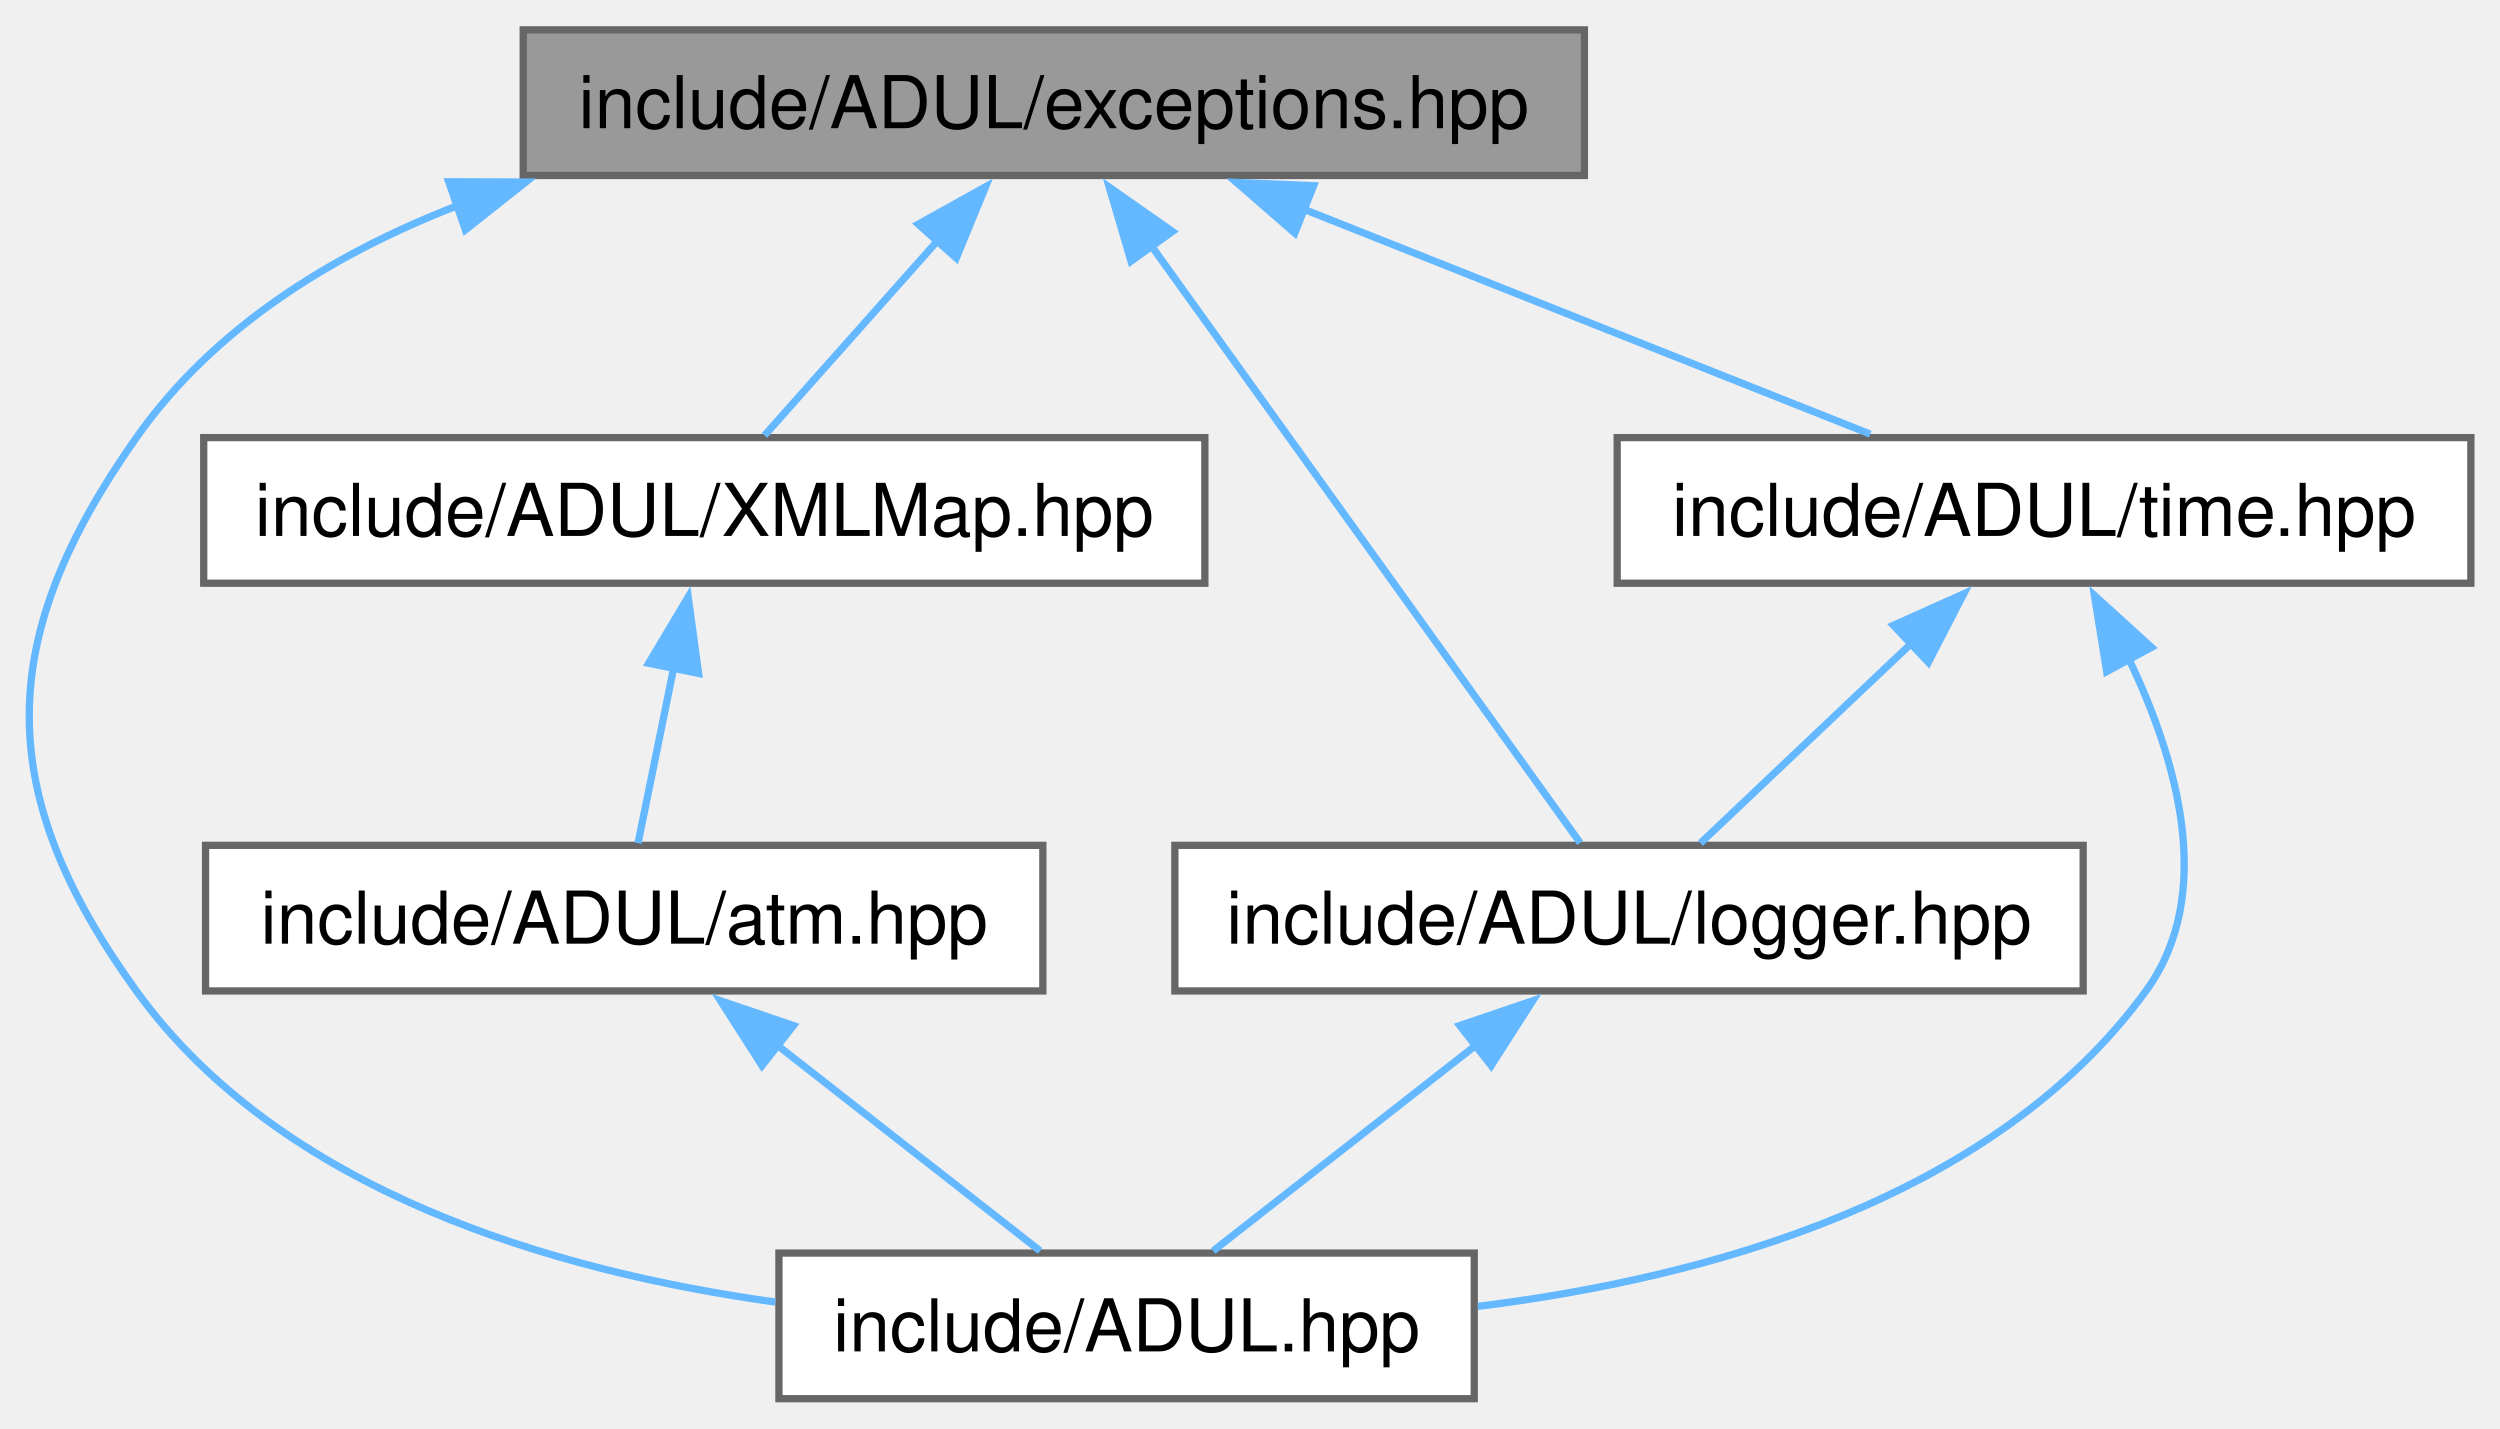
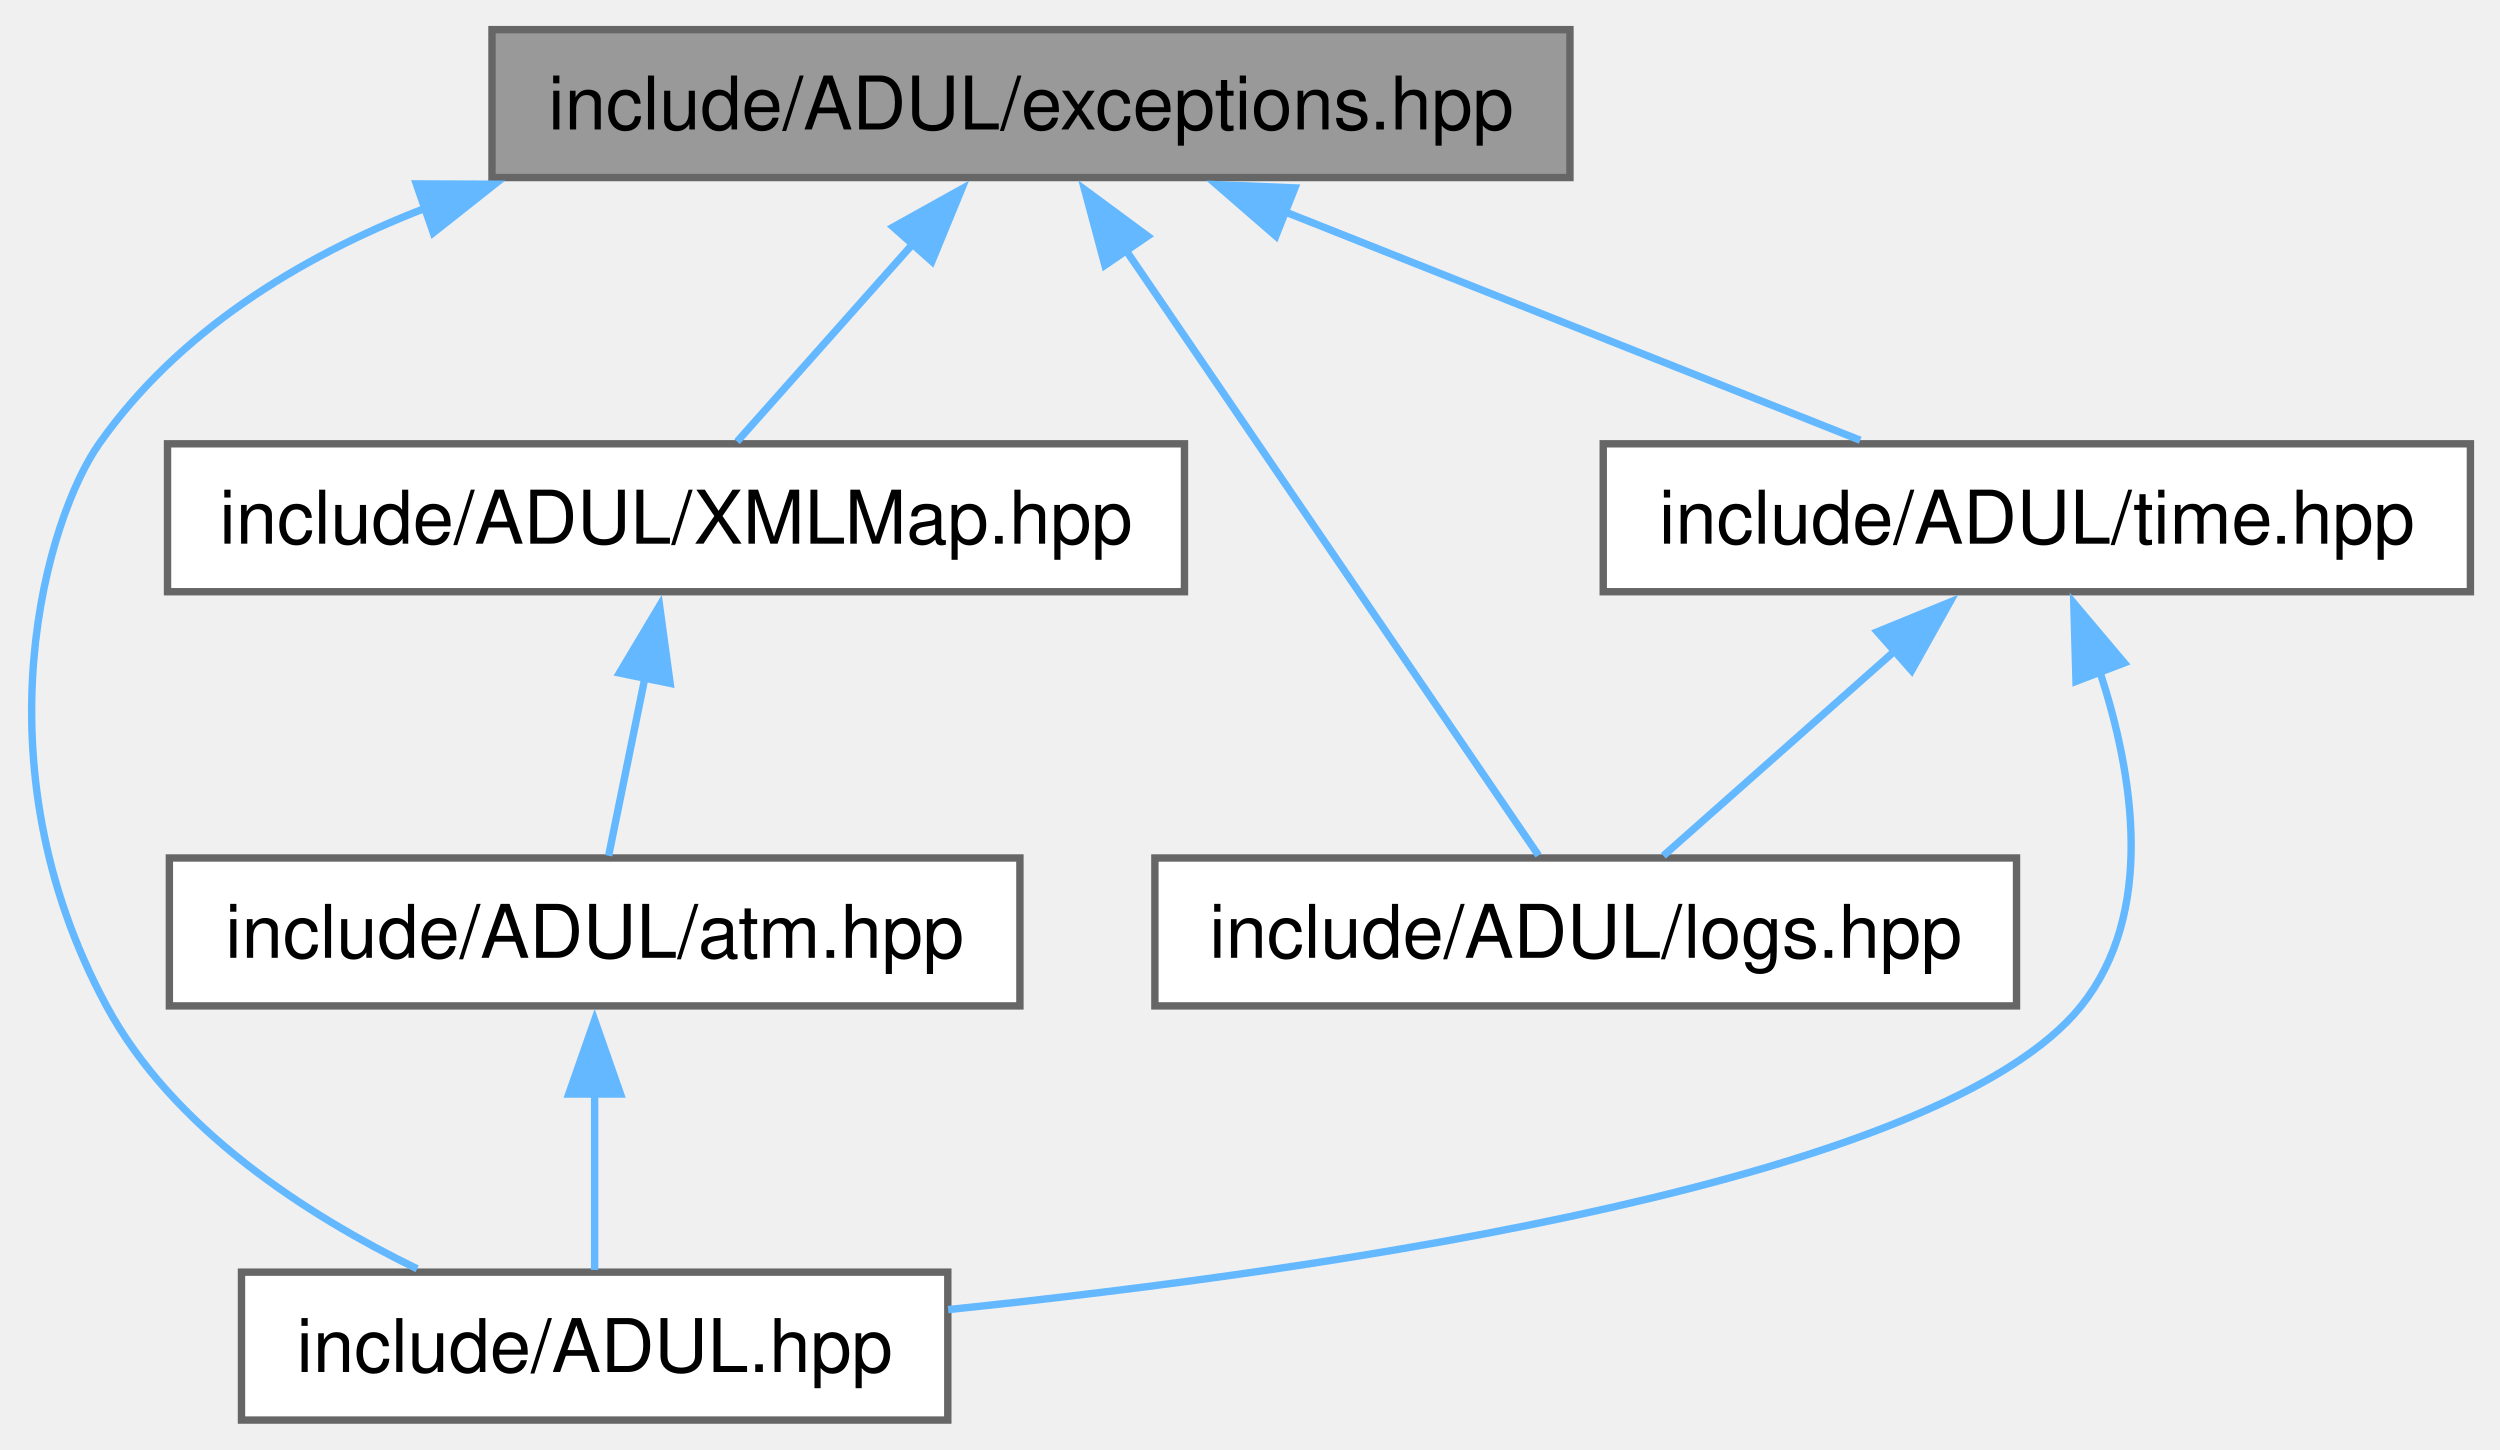
- <svg xmlns="http://www.w3.org/2000/svg" xmlns:xlink="http://www.w3.org/1999/xlink" width="343pt" height="196pt" viewBox="0.00 0.00 343.36 196.00">
+ <svg xmlns="http://www.w3.org/2000/svg" xmlns:xlink="http://www.w3.org/1999/xlink" width="338pt" height="196pt" viewBox="0.00 0.00 338.02 196.00">
  <g id="graph0" class="graph" transform="scale(1 1) rotate(0) translate(4 192)">
    <g id="Node000001" class="node">
      <g id="a_Node000001">
        <a xlink:title=" ">
-           <polygon fill="#999999" stroke="#666666" points="213.61,-188 67.86,-188 67.86,-168 213.61,-168 213.61,-188" />
-           <text text-anchor="middle" x="140.73" y="-174.5" font-family="Helvetica,sans-Serif" font-size="10.00">include/ADUL/exceptions.hpp</text>
+           <polygon fill="#999999" stroke="#666666" points="208.27,-188 62.52,-188 62.52,-168 208.27,-168 208.27,-188" />
+           <text text-anchor="middle" x="135.4" y="-174.5" font-family="Helvetica,sans-Serif" font-size="10.00">include/ADUL/exceptions.hpp</text>
        </a>
      </g>
    </g>
    <g id="Node000002" class="node">
      <g id="a_Node000002">
        <a xlink:href="_a_d_u_l_8hpp.html" target="_top" xlink:title=" ">
-           <polygon fill="white" stroke="#666666" points="198.48,-20 102.98,-20 102.98,0 198.48,0 198.48,-20" />
-           <text text-anchor="middle" x="150.73" y="-6.5" font-family="Helvetica,sans-Serif" font-size="10.00">include/ADUL.hpp</text>
+           <polygon fill="white" stroke="#666666" points="124.15,-20 28.65,-20 28.65,0 124.15,0 124.15,-20" />
+           <text text-anchor="middle" x="76.4" y="-6.5" font-family="Helvetica,sans-Serif" font-size="10.00">include/ADUL.hpp</text>
        </a>
      </g>
    </g>
    <g id="edge1_Node000001_Node000002" class="edge">
      <g id="a_edge1_Node000001_Node000002">
        <a xlink:title=" ">
-           <path fill="none" stroke="#63b8ff" d="M58.81,-163.85C41.55,-157.15 25.37,-147.09 14.73,-132 -4.72,-104.39 -5.05,-83.38 14.73,-56 34.61,-28.48 71.96,-17.52 102.49,-13.27" />
-           <polygon fill="#63b8ff" stroke="#63b8ff" points="57.63,-167.14 68.22,-167.1 59.92,-160.53 57.63,-167.14" />
+           <path fill="none" stroke="#63b8ff" d="M53.48,-163.85C36.22,-157.15 20.04,-147.09 9.4,-132 2.46,-122.15 -7.55,-89.24 10.4,-56 19.36,-39.4 37.43,-27.74 52.4,-20.45" />
+           <polygon fill="#63b8ff" stroke="#63b8ff" points="52.29,-167.14 62.89,-167.1 54.58,-160.53 52.29,-167.14" />
        </a>
      </g>
    </g>
    <g id="Node000003" class="node">
      <g id="a_Node000003">
        <a xlink:href="_x_m_l_map_8hpp.html" target="_top" xlink:title=" ">
-           <polygon fill="white" stroke="#666666" points="161.48,-132 23.98,-132 23.98,-112 161.48,-112 161.48,-132" />
-           <text text-anchor="middle" x="92.73" y="-118.5" font-family="Helvetica,sans-Serif" font-size="10.00">include/ADUL/XMLMap.hpp</text>
+           <polygon fill="white" stroke="#666666" points="156.15,-132 18.65,-132 18.65,-112 156.15,-112 156.15,-132" />
+           <text text-anchor="middle" x="87.4" y="-118.5" font-family="Helvetica,sans-Serif" font-size="10.00">include/ADUL/XMLMap.hpp</text>
        </a>
      </g>
    </g>
    <g id="edge2_Node000001_Node000003" class="edge">
      <g id="a_edge2_Node000001_Node000003">
        <a xlink:title=" ">
-           <path fill="none" stroke="#63b8ff" d="M124.74,-159C116.79,-150.06 107.51,-139.62 101,-132.3" />
-           <polygon fill="#63b8ff" stroke="#63b8ff" points="122.11,-161.31 131.37,-166.46 127.34,-156.66 122.11,-161.31" />
+           <path fill="none" stroke="#63b8ff" d="M119.4,-159C111.45,-150.06 102.18,-139.62 95.66,-132.3" />
+           <polygon fill="#63b8ff" stroke="#63b8ff" points="116.77,-161.31 126.03,-166.46 122,-156.66 116.77,-161.31" />
        </a>
      </g>
    </g>
    <g id="Node000005" class="node">
      <g id="a_Node000005">
-         <a xlink:href="logger_8hpp.html" target="_top" xlink:title=" ">
-           <polygon fill="white" stroke="#666666" points="282.11,-76 157.36,-76 157.36,-56 282.11,-56 282.11,-76" />
-           <text text-anchor="middle" x="219.73" y="-62.5" font-family="Helvetica,sans-Serif" font-size="10.00">include/ADUL/logger.hpp</text>
+         <a xlink:href="logs_8hpp.html" target="_top" xlink:title=" ">
+           <polygon fill="white" stroke="#666666" points="268.65,-76 152.15,-76 152.15,-56 268.65,-56 268.65,-76" />
+           <text text-anchor="middle" x="210.4" y="-62.5" font-family="Helvetica,sans-Serif" font-size="10.00">include/ADUL/logs.hpp</text>
        </a>
      </g>
    </g>
    <g id="edge5_Node000001_Node000005" class="edge">
      <g id="a_edge5_Node000001_Node000005">
        <a xlink:title=" ">
-           <path fill="none" stroke="#63b8ff" d="M153.96,-158.58C171,-134.86 199.97,-94.52 213.02,-76.35" />
-           <polygon fill="#63b8ff" stroke="#63b8ff" points="151.34,-156.23 148.35,-166.39 157.03,-160.31 151.34,-156.23" />
+           <path fill="none" stroke="#63b8ff" d="M148.17,-158.27C164.38,-134.5 191.69,-94.44 204.02,-76.35" />
+           <polygon fill="#63b8ff" stroke="#63b8ff" points="145.39,-156.14 142.65,-166.37 151.17,-160.08 145.39,-156.14" />
        </a>
      </g>
    </g>
    <g id="Node000006" class="node">
      <g id="a_Node000006">
        <a xlink:href="time_8hpp.html" target="_top" xlink:title=" ">
-           <polygon fill="white" stroke="#666666" points="335.36,-132 218.11,-132 218.11,-112 335.36,-112 335.36,-132" />
-           <text text-anchor="middle" x="276.73" y="-118.5" font-family="Helvetica,sans-Serif" font-size="10.00">include/ADUL/time.hpp</text>
+           <polygon fill="white" stroke="#666666" points="330.02,-132 212.77,-132 212.77,-112 330.02,-112 330.02,-132" />
+           <text text-anchor="middle" x="271.4" y="-118.5" font-family="Helvetica,sans-Serif" font-size="10.00">include/ADUL/time.hpp</text>
        </a>
      </g>
    </g>
-     <g id="edge7_Node000001_Node000006" class="edge">
-       <g id="a_edge7_Node000001_Node000006">
+     <g id="edge6_Node000001_Node000006" class="edge">
+       <g id="a_edge6_Node000001_Node000006">
        <a xlink:title=" ">
-           <path fill="none" stroke="#63b8ff" d="M174.98,-163.4C199.28,-153.75 231.29,-141.05 252.86,-132.48" />
-           <polygon fill="#63b8ff" stroke="#63b8ff" points="173.83,-160.09 165.83,-167.04 176.42,-166.6 173.83,-160.09" />
+           <path fill="none" stroke="#63b8ff" d="M169.65,-163.4C193.95,-153.75 225.95,-141.05 247.52,-132.48" />
+           <polygon fill="#63b8ff" stroke="#63b8ff" points="168.5,-160.09 160.49,-167.04 171.08,-166.6 168.5,-160.09" />
        </a>
      </g>
    </g>
    <g id="Node000004" class="node">
      <g id="a_Node000004">
        <a xlink:href="atm_8hpp.html" target="_top" xlink:title=" ">
-           <polygon fill="white" stroke="#666666" points="139.23,-76 24.23,-76 24.23,-56 139.23,-56 139.23,-76" />
-           <text text-anchor="middle" x="81.73" y="-62.5" font-family="Helvetica,sans-Serif" font-size="10.00">include/ADUL/atm.hpp</text>
+           <polygon fill="white" stroke="#666666" points="133.9,-76 18.9,-76 18.9,-56 133.9,-56 133.9,-76" />
+           <text text-anchor="middle" x="76.4" y="-62.5" font-family="Helvetica,sans-Serif" font-size="10.00">include/ADUL/atm.hpp</text>
        </a>
      </g>
    </g>
    <g id="edge3_Node000003_Node000004" class="edge">
      <g id="a_edge3_Node000003_Node000004">
        <a xlink:title=" ">
-           <path fill="none" stroke="#63b8ff" d="M88.54,-100.43C86.85,-92.11 84.98,-82.93 83.63,-76.3" />
-           <polygon fill="#63b8ff" stroke="#63b8ff" points="85.09,-101.01 90.52,-110.11 91.95,-99.61 85.09,-101.01" />
+           <path fill="none" stroke="#63b8ff" d="M83.21,-100.43C81.51,-92.11 79.64,-82.93 78.29,-76.3" />
+           <polygon fill="#63b8ff" stroke="#63b8ff" points="79.75,-101.01 85.18,-110.11 86.61,-99.61 79.75,-101.01" />
        </a>
      </g>
    </g>
    <g id="edge4_Node000004_Node000002" class="edge">
      <g id="a_edge4_Node000004_Node000002">
        <a xlink:title=" ">
-           <path fill="none" stroke="#63b8ff" d="M102.59,-48.68C114.46,-39.39 128.9,-28.09 138.85,-20.3" />
-           <polygon fill="#63b8ff" stroke="#63b8ff" points="100.66,-45.74 94.95,-54.66 104.98,-51.25 100.66,-45.74" />
+           <path fill="none" stroke="#63b8ff" d="M76.4,-44.13C76.4,-35.9 76.4,-26.85 76.4,-20.3" />
+           <polygon fill="#63b8ff" stroke="#63b8ff" points="72.9,-44.08 76.4,-54.08 79.9,-44.08 72.9,-44.08" />
        </a>
      </g>
    </g>
-     <g id="edge6_Node000005_Node000002" class="edge">
-       <g id="a_edge6_Node000005_Node000002">
+     <g id="edge7_Node000006_Node000002" class="edge">
+       <g id="a_edge7_Node000006_Node000002">
        <a xlink:title=" ">
-           <path fill="none" stroke="#63b8ff" d="M198.88,-48.68C187.01,-39.39 172.57,-28.09 162.62,-20.3" />
-           <polygon fill="#63b8ff" stroke="#63b8ff" points="196.49,-51.25 206.52,-54.66 200.81,-45.74 196.49,-51.25" />
+           <path fill="none" stroke="#63b8ff" d="M279.87,-101.34C284.5,-87.24 287.47,-68.58 277.4,-56 258.57,-32.48 177.44,-20.43 124.19,-14.94" />
+           <polygon fill="#63b8ff" stroke="#63b8ff" points="276.69,-99.88 276.39,-110.47 283.22,-102.38 276.69,-99.88" />
        </a>
      </g>
    </g>
-     <g id="edge8_Node000006_Node000002" class="edge">
-       <g id="a_edge8_Node000006_Node000002">
+     <g id="edge8_Node000006_Node000005" class="edge">
+       <g id="a_edge8_Node000006_Node000005">
        <a xlink:title=" ">
-           <path fill="none" stroke="#63b8ff" d="M288.33,-101.7C295.02,-87.8 300.39,-69.25 290.73,-56 269.91,-27.43 230.64,-16.6 198.98,-12.68" />
-           <polygon fill="#63b8ff" stroke="#63b8ff" points="285.34,-99.86 283.66,-110.32 291.5,-103.2 285.34,-99.86" />
-         </a>
-       </g>
-     </g>
-     <g id="edge9_Node000006_Node000005" class="edge">
-       <g id="a_edge9_Node000006_Node000005">
-         <a xlink:title=" ">
-           <path fill="none" stroke="#63b8ff" d="M258.63,-103.85C248.99,-94.72 237.53,-83.86 229.55,-76.3" />
-           <polygon fill="#63b8ff" stroke="#63b8ff" points="256.04,-106.22 265.71,-110.55 260.85,-101.13 256.04,-106.22" />
+           <path fill="none" stroke="#63b8ff" d="M252.34,-104.13C241.96,-94.94 229.53,-83.93 220.9,-76.3" />
+           <polygon fill="#63b8ff" stroke="#63b8ff" points="249.83,-106.58 259.64,-110.59 254.47,-101.34 249.83,-106.58" />
        </a>
      </g>
    </g>
  </g>
</svg>
